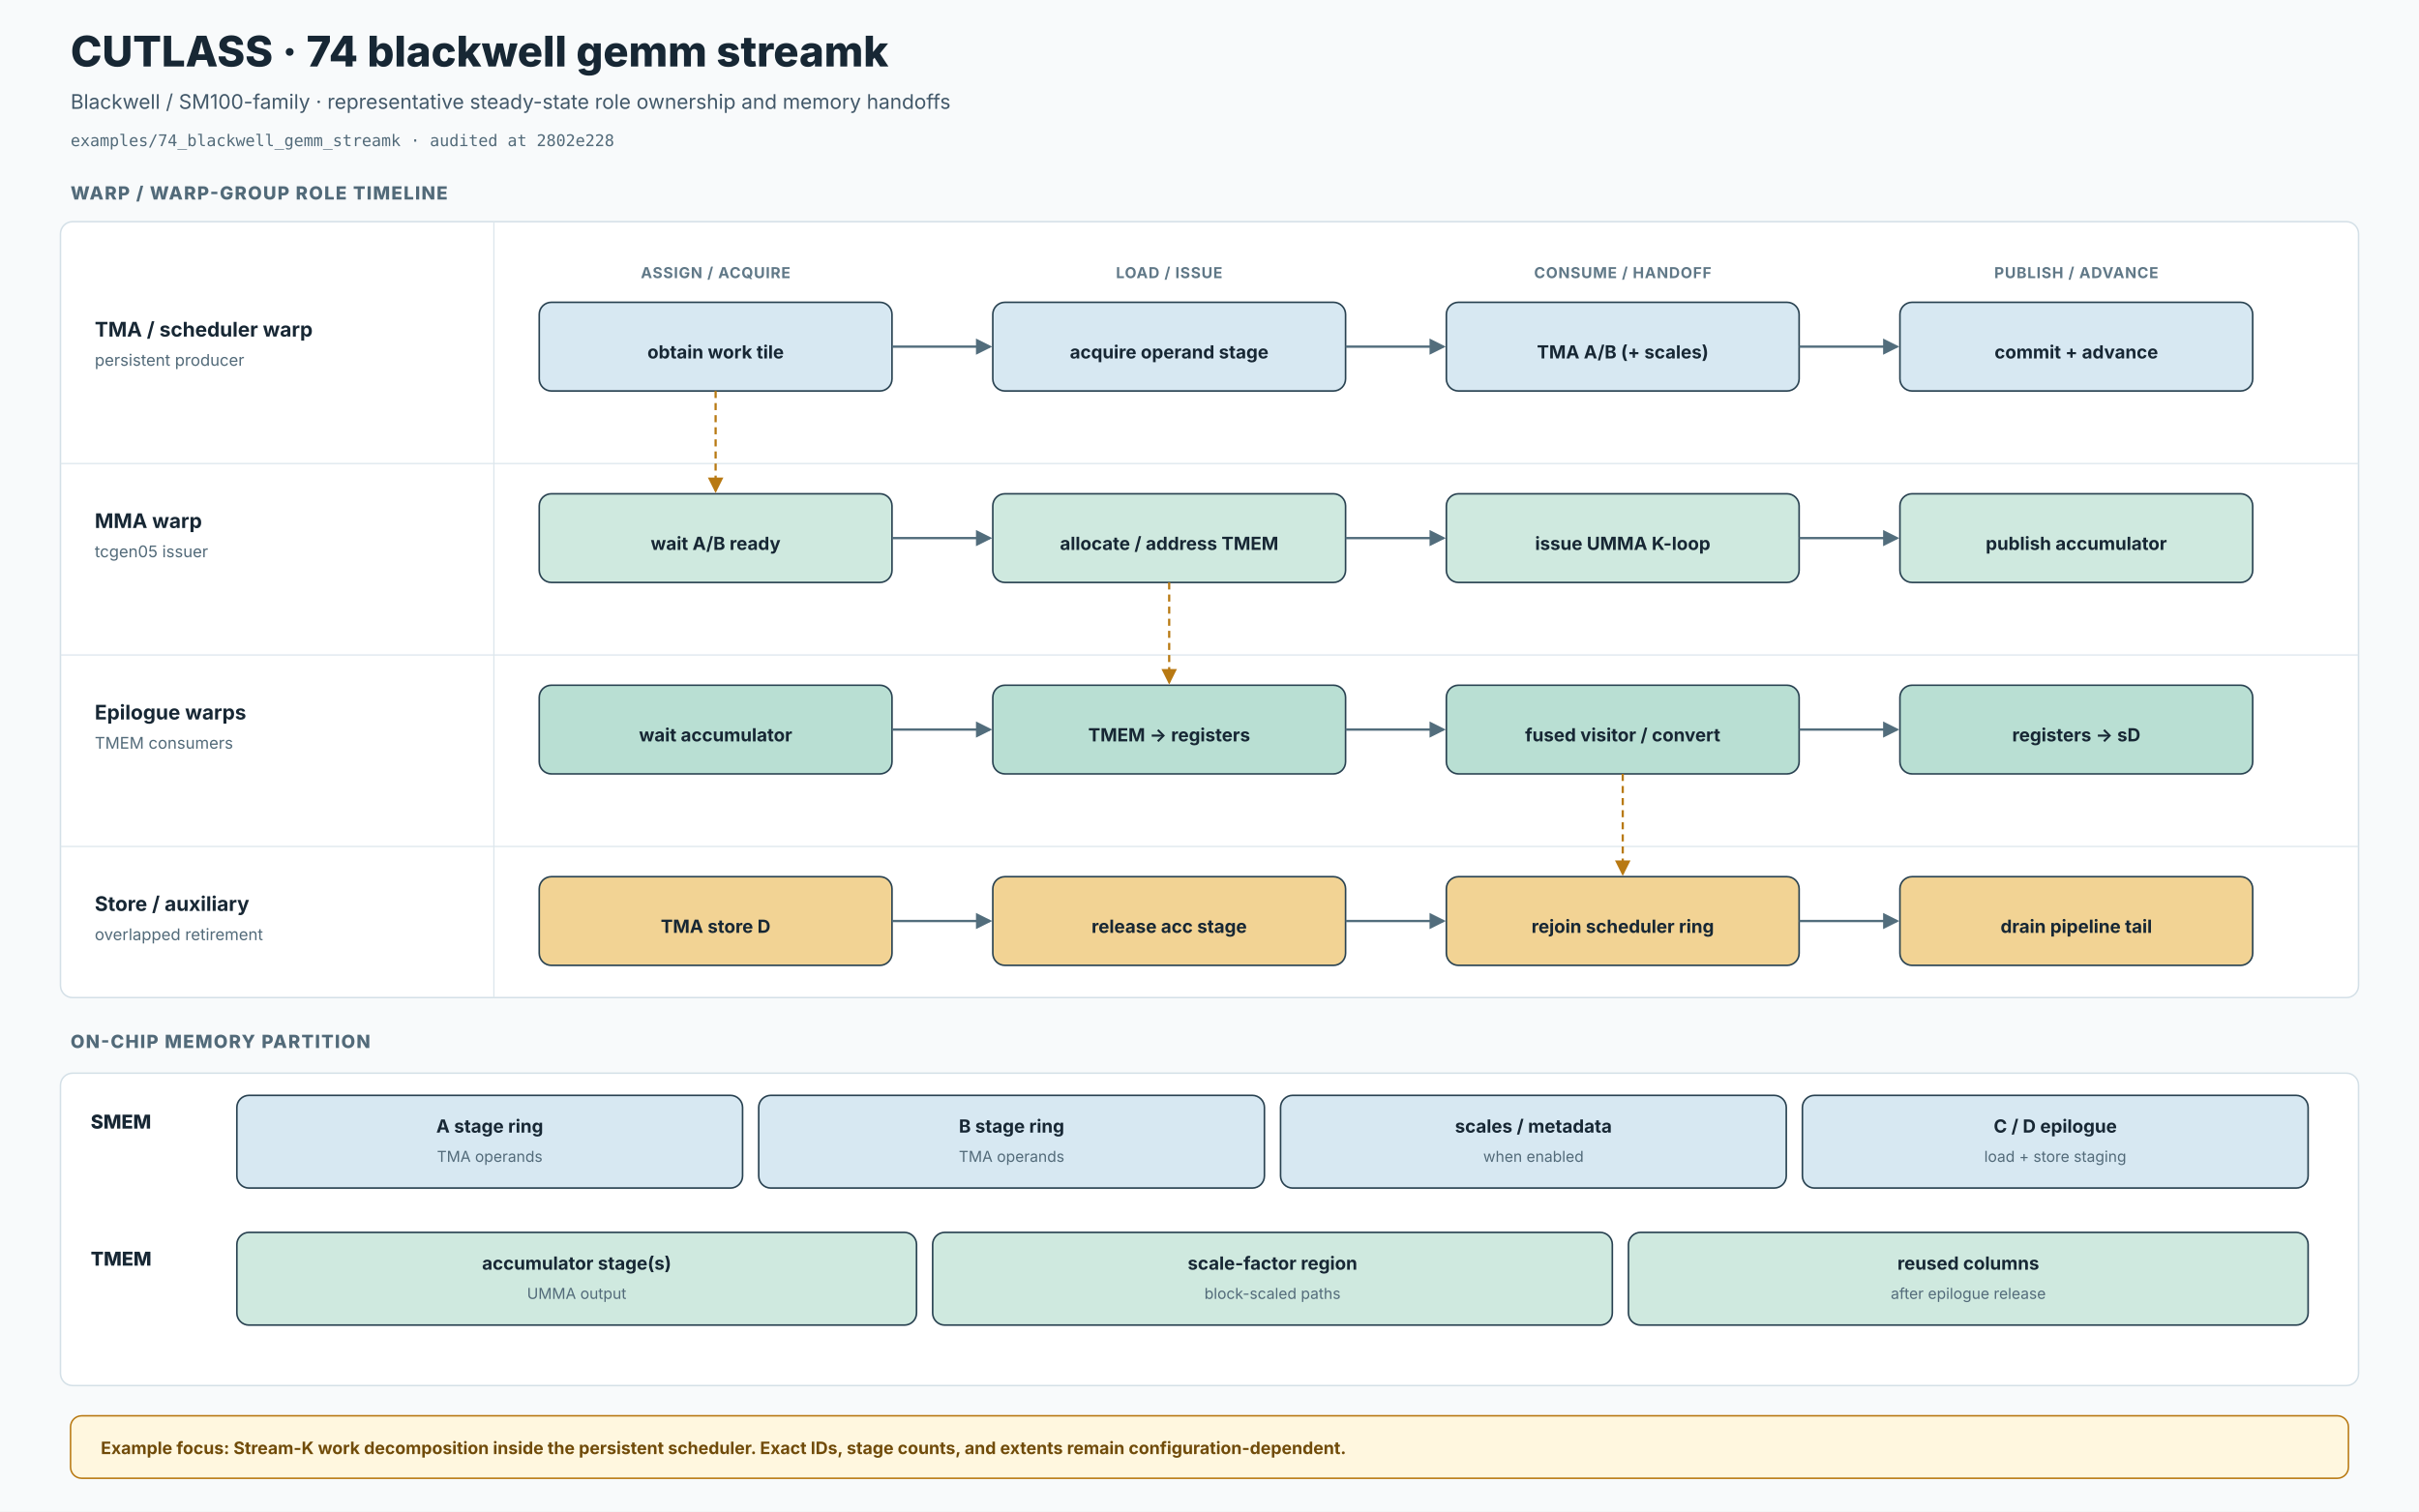
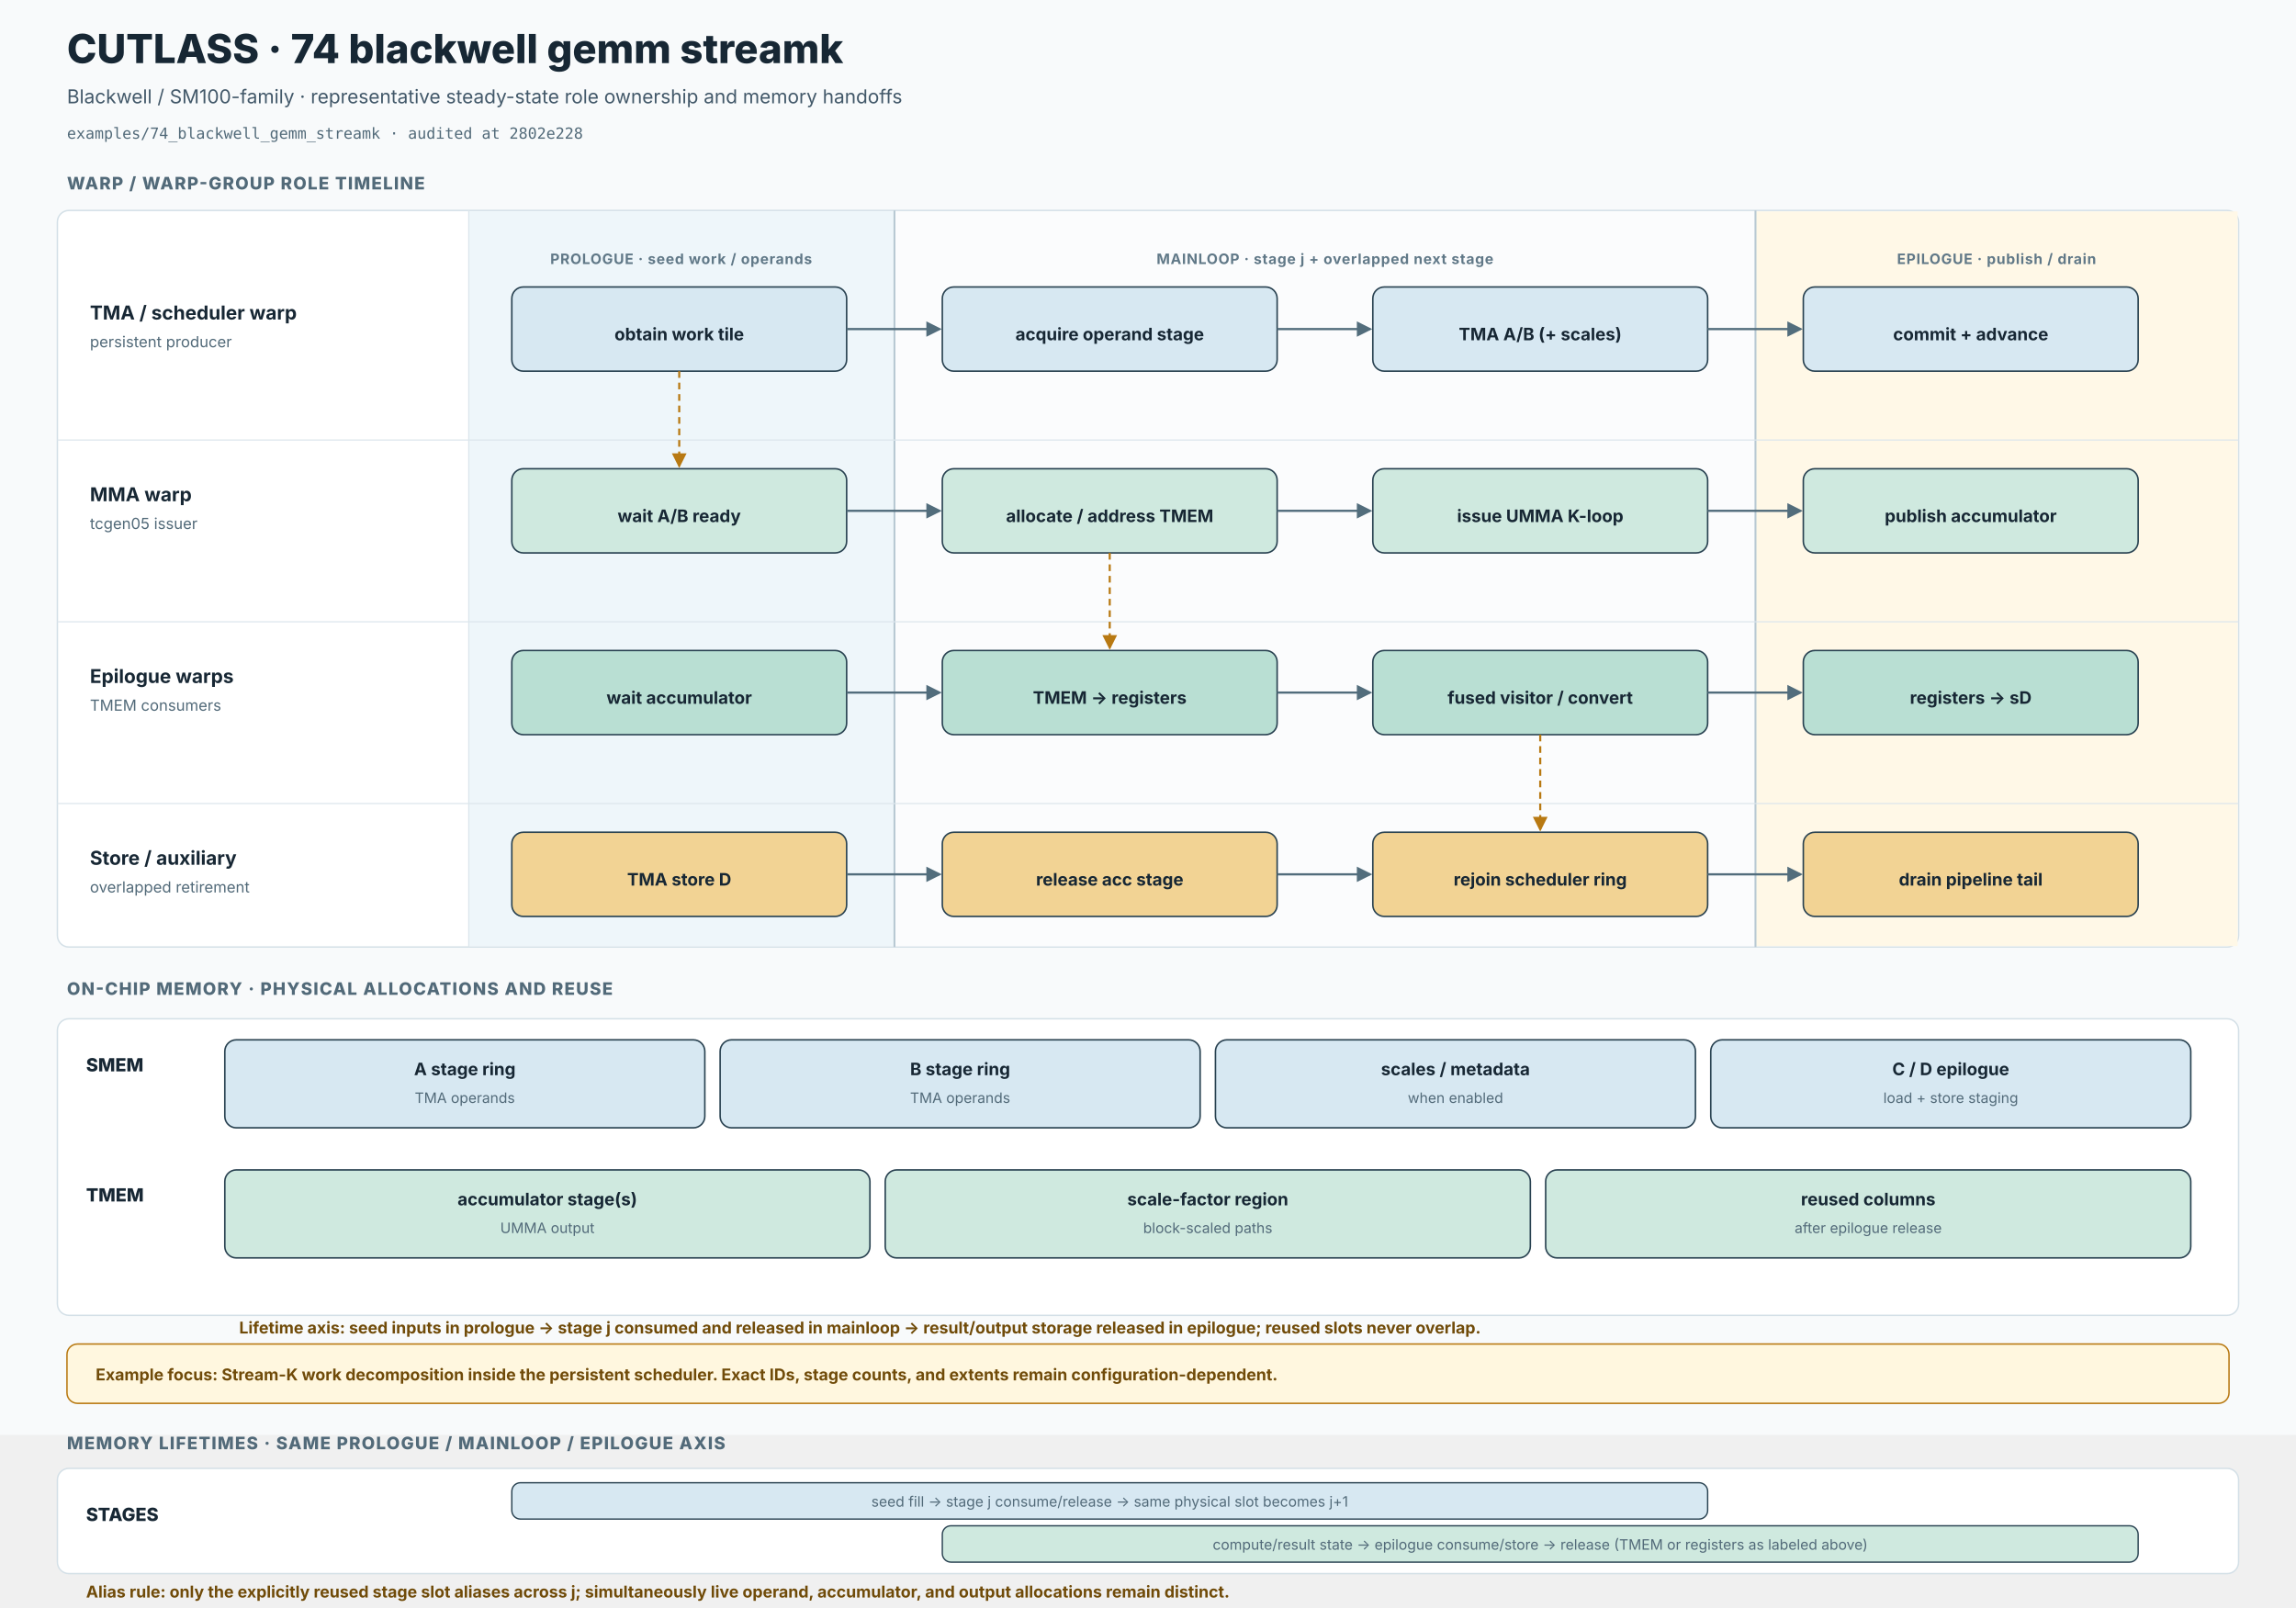
- <svg xmlns="http://www.w3.org/2000/svg" data-authoring="llm-direct" data-authoring-profile="direct-role-memory" data-topic-id="cutlass-warp-specialization" data-graph-id="cpp-74-blackwell-gemm-streamk" data-source-id="cutlass" width="2400" height="1500" viewBox="0 0 2400 1500" role="img" aria-labelledby="title desc">
+ <svg xmlns="http://www.w3.org/2000/svg" data-authoring="llm-direct" data-authoring-profile="direct-role-memory" data-topic-id="cutlass-warp-specialization" data-graph-id="cpp-74-blackwell-gemm-streamk" data-source-id="cutlass" width="2400" height="1680" viewBox="0 0 2400 1680" role="img" aria-labelledby="title desc">
  <defs>
    <style>
      text { font-family: Inter, ui-sans-serif, system-ui, -apple-system, BlinkMacSystemFont, "Segoe UI", sans-serif; fill: #172734; }
      .title { font-size: 42px; font-weight: 780; } .subtitle { font-size: 20px; fill: #425869; }
      .source { font-family: ui-monospace, SFMono-Regular, Menlo, Consolas, monospace; font-size: 16px; fill: #526a79; }
      .panel { font-size: 18px; font-weight: 790; fill: #526a79; letter-spacing: 1.2px; }
      .phase { font-size: 15px; font-weight: 720; text-anchor: middle; fill: #607887; letter-spacing: .7px; }
      .role { font-size: 20px; font-weight: 750; } .role-note { font-size: 16px; fill: #526a79; }
      .box { font-size: 18px; font-weight: 700; text-anchor: middle; dominant-baseline: middle; }
      .node, .mem { stroke: #294251; stroke-width: 1.6; } .grid { stroke: #dce6ec; stroke-width: 1.2; }
      .arrow { fill: none; stroke: #526d7c; stroke-width: 2.3; marker-end: url(#arrow); }
      .handoff { fill: none; stroke: #b87912; stroke-width: 2.2; stroke-dasharray: 7 5; marker-end: url(#gold); }
      .memory-label { font-size: 19px; font-weight: 770; } .mem-name { font-size: 18px; font-weight: 740; text-anchor: middle; }
      .mem-note { font-size: 15px; fill: #526a79; text-anchor: middle; } .note { font-size: 17px; font-weight: 650; fill: #704b09; }
    </style>
    <marker id="arrow" viewBox="0 0 10 10" refX="8.5" refY="5" markerWidth="7" markerHeight="7" orient="auto">
      <path d="M0 0L10 5L0 10Z" fill="#526d7c" />
    </marker>
    <marker id="gold" viewBox="0 0 10 10" refX="8.5" refY="5" markerWidth="7" markerHeight="7" orient="auto">
      <path d="M0 0L10 5L0 10Z" fill="#b87912" />
    </marker>
  </defs>
  <rect width="2400" height="1500" fill="#f8fafb" />
  <text class="title" x="70" y="66">CUTLASS · 74 blackwell gemm streamk</text>
  <text class="subtitle" x="70" y="108">Blackwell / SM100-family · representative steady-state role ownership and memory handoffs</text>
  <text class="source" x="70" y="145">examples/74_blackwell_gemm_streamk · audited at 2802e228</text>
  <text class="panel" x="70" y="198">WARP / WARP-GROUP ROLE TIMELINE</text>
  <rect x="60" y="220" width="2280" height="770" rx="12" fill="#fff" stroke="#d4e0e7" stroke-width="1.5" />
+   <rect class="phase-band" data-phase-id="prologue" x="490" y="221" width="445" height="768" fill="#eef6fa" />
+   <rect class="phase-band" data-phase-id="mainloop" x="935" y="221" width="900" height="768" fill="#fbfcfd" />
+   <rect class="phase-band" data-phase-id="epilogue" x="1835" y="221" width="504" height="768" fill="#fff8e7" />
+   <line x1="935" y1="220" x2="935" y2="990" stroke="#b8c9d3" stroke-width="2" />
+   <line x1="1835" y1="220" x2="1835" y2="990" stroke="#b8c9d3" stroke-width="2" />
  <line class="grid" x1="490" y1="220" x2="490" y2="990" />
  <line class="grid" x1="60" y1="460" x2="2340" y2="460" />
  <line class="grid" x1="60" y1="650" x2="2340" y2="650" />
  <line class="grid" x1="60" y1="840" x2="2340" y2="840" />
-   <text class="phase" x="710" y="276">ASSIGN / ACQUIRE</text>
-   <text class="phase" x="1160" y="276">LOAD / ISSUE</text>
-   <text class="phase" x="1610" y="276">CONSUME / HANDOFF</text>
-   <text class="phase" x="2060" y="276">PUBLISH / ADVANCE</text>
+   <text class="phase" data-phase-id="prologue" x="712" y="276">PROLOGUE · seed work / operands</text>
+   <text class="phase" data-phase-id="mainloop" x="1385" y="276">MAINLOOP · stage j + overlapped next stage</text>
+   <text class="phase" data-phase-id="epilogue" x="2087" y="276">EPILOGUE · publish / drain</text>
  <text class="role" x="94" y="334">TMA / scheduler warp</text>
  <text class="role-note" x="94" y="363">persistent producer</text>
  <rect class="node" x="535" y="300" width="350" height="88" rx="12" fill="#d7e8f2" />
  <text class="box" x="710" y="349">obtain work tile</text>
  <rect class="node" x="985" y="300" width="350" height="88" rx="12" fill="#d7e8f2" />
  <text class="box" x="1160" y="349">acquire operand stage</text>
  <path class="arrow" d="M885 344 H982" />
  <rect class="node" x="1435" y="300" width="350" height="88" rx="12" fill="#d7e8f2" />
  <text class="box" x="1610" y="349">TMA A/B (+ scales)</text>
  <path class="arrow" d="M1335 344 H1432" />
  <rect class="node" x="1885" y="300" width="350" height="88" rx="12" fill="#d7e8f2" />
  <text class="box" x="2060" y="349">commit + advance</text>
  <path class="arrow" d="M1785 344 H1882" />
  <text class="role" x="94" y="524">MMA warp</text>
  <text class="role-note" x="94" y="553">tcgen05 issuer</text>
  <rect class="node" x="535" y="490" width="350" height="88" rx="12" fill="#cfe9df" />
  <text class="box" x="710" y="539">wait A/B ready</text>
  <rect class="node" x="985" y="490" width="350" height="88" rx="12" fill="#cfe9df" />
  <text class="box" x="1160" y="539">allocate / address TMEM</text>
  <path class="arrow" d="M885 534 H982" />
  <rect class="node" x="1435" y="490" width="350" height="88" rx="12" fill="#cfe9df" />
  <text class="box" x="1610" y="539">issue UMMA K-loop</text>
  <path class="arrow" d="M1335 534 H1432" />
  <rect class="node" x="1885" y="490" width="350" height="88" rx="12" fill="#cfe9df" />
  <text class="box" x="2060" y="539">publish accumulator</text>
  <path class="arrow" d="M1785 534 H1882" />
  <text class="role" x="94" y="714">Epilogue warps</text>
  <text class="role-note" x="94" y="743">TMEM consumers</text>
  <rect class="node" x="535" y="680" width="350" height="88" rx="12" fill="#b9dfd3" />
  <text class="box" x="710" y="729">wait accumulator</text>
  <rect class="node" x="985" y="680" width="350" height="88" rx="12" fill="#b9dfd3" />
  <text class="box" x="1160" y="729">TMEM → registers</text>
  <path class="arrow" d="M885 724 H982" />
  <rect class="node" x="1435" y="680" width="350" height="88" rx="12" fill="#b9dfd3" />
  <text class="box" x="1610" y="729">fused visitor / convert</text>
  <path class="arrow" d="M1335 724 H1432" />
  <rect class="node" x="1885" y="680" width="350" height="88" rx="12" fill="#b9dfd3" />
  <text class="box" x="2060" y="729">registers → sD</text>
  <path class="arrow" d="M1785 724 H1882" />
  <text class="role" x="94" y="904">Store / auxiliary</text>
  <text class="role-note" x="94" y="933">overlapped retirement</text>
  <rect class="node" x="535" y="870" width="350" height="88" rx="12" fill="#f2d394" />
  <text class="box" x="710" y="919">TMA store D</text>
  <rect class="node" x="985" y="870" width="350" height="88" rx="12" fill="#f2d394" />
  <text class="box" x="1160" y="919">release acc stage</text>
  <path class="arrow" d="M885 914 H982" />
  <rect class="node" x="1435" y="870" width="350" height="88" rx="12" fill="#f2d394" />
  <text class="box" x="1610" y="919">rejoin scheduler ring</text>
  <path class="arrow" d="M1335 914 H1432" />
  <rect class="node" x="1885" y="870" width="350" height="88" rx="12" fill="#f2d394" />
  <text class="box" x="2060" y="919">drain pipeline tail</text>
  <path class="arrow" d="M1785 914 H1882" />
  <path class="handoff" d="M710 388 V487" />
  <path class="handoff" d="M1160 578 V677" />
  <path class="handoff" d="M1610 768 V867" />
-   <text class="panel" x="70" y="1040">ON-CHIP MEMORY PARTITION</text>
+   <text class="panel" x="70" y="1040">ON-CHIP MEMORY · PHYSICAL ALLOCATIONS AND REUSE</text>
  <rect x="60" y="1065" width="2280" height="310" rx="12" fill="#fff" stroke="#d4e0e7" stroke-width="1.5" />
  <text class="memory-label" x="90" y="1120">SMEM</text>
  <rect class="mem" x="235.0" y="1087" width="501.75" height="92" rx="12" fill="#d7e8f2" />
  <text class="mem-name" x="485.875" y="1124">A stage ring</text>
  <text class="mem-note" x="485.875" y="1153">TMA operands</text>
  <rect class="mem" x="752.75" y="1087" width="501.75" height="92" rx="12" fill="#d7e8f2" />
  <text class="mem-name" x="1003.625" y="1124">B stage ring</text>
  <text class="mem-note" x="1003.625" y="1153">TMA operands</text>
  <rect class="mem" x="1270.5" y="1087" width="501.75" height="92" rx="12" fill="#d7e8f2" />
  <text class="mem-name" x="1521.375" y="1124">scales / metadata</text>
  <text class="mem-note" x="1521.375" y="1153">when enabled</text>
  <rect class="mem" x="1788.25" y="1087" width="501.75" height="92" rx="12" fill="#d7e8f2" />
  <text class="mem-name" x="2039.125" y="1124">C / D epilogue</text>
  <text class="mem-note" x="2039.125" y="1153">load + store staging</text>
  <text class="memory-label" x="90" y="1256">TMEM</text>
  <rect class="mem" x="235.0" y="1223" width="674.333" height="92" rx="12" fill="#cfe9df" />
  <text class="mem-name" x="572.167" y="1260">accumulator stage(s)</text>
  <text class="mem-note" x="572.167" y="1289">UMMA output</text>
  <rect class="mem" x="925.333" y="1223" width="674.333" height="92" rx="12" fill="#cfe9df" />
  <text class="mem-name" x="1262.5" y="1260">scale-factor region</text>
  <text class="mem-note" x="1262.5" y="1289">block-scaled paths</text>
  <rect class="mem" x="1615.667" y="1223" width="674.333" height="92" rx="12" fill="#cfe9df" />
  <text class="mem-name" x="1952.833" y="1260">reused columns</text>
  <text class="mem-note" x="1952.833" y="1289">after epilogue release</text>
+   <text class="note" x="250" y="1394">Lifetime axis: seed inputs in prologue → stage j consumed and released in mainloop → result/output storage released in epilogue; reused slots never overlap.</text>
  <rect x="70" y="1405" width="2260" height="62" rx="11" fill="#fff7df" stroke="#b87912" stroke-width="1.5" />
  <text class="note" x="100" y="1443">Example focus: Stream-K work decomposition inside the persistent scheduler. Exact IDs, stage counts, and extents remain configuration-dependent.</text>
+   <text class="panel" x="70" y="1515">MEMORY LIFETIMES · SAME PROLOGUE / MAINLOOP / EPILOGUE AXIS</text>
+   <rect x="60" y="1535" width="2280" height="110" rx="12" fill="#fff" stroke="#d4e0e7" stroke-width="1.5" />
+   <text class="memory-label" x="90" y="1590">STAGES</text>
+   <g class="resource-lifetime" data-resource-id="operand-stage">
+     <rect class="life-box" x="535" y="1550" width="1250" height="38" rx="9" fill="#d7e8f2" stroke="#294251" stroke-width="1.4" />
+     <text class="mem-note" x="1160" y="1575">seed fill → stage j consume/release → same physical slot becomes j+1</text>
+   </g>
+   <g class="resource-lifetime" data-resource-id="result-state">
+     <rect class="life-box" x="985" y="1595" width="1250" height="38" rx="9" fill="#cfe9df" stroke="#294251" stroke-width="1.4" />
+     <text class="mem-note" x="1610" y="1620">compute/result state → epilogue consume/store → release (TMEM or registers as labeled above)</text>
+   </g>
+   <text class="note" x="90" y="1670">Alias rule: only the explicitly reused stage slot aliases across j; simultaneously live operand, accumulator, and output allocations remain distinct.</text>
</svg>
